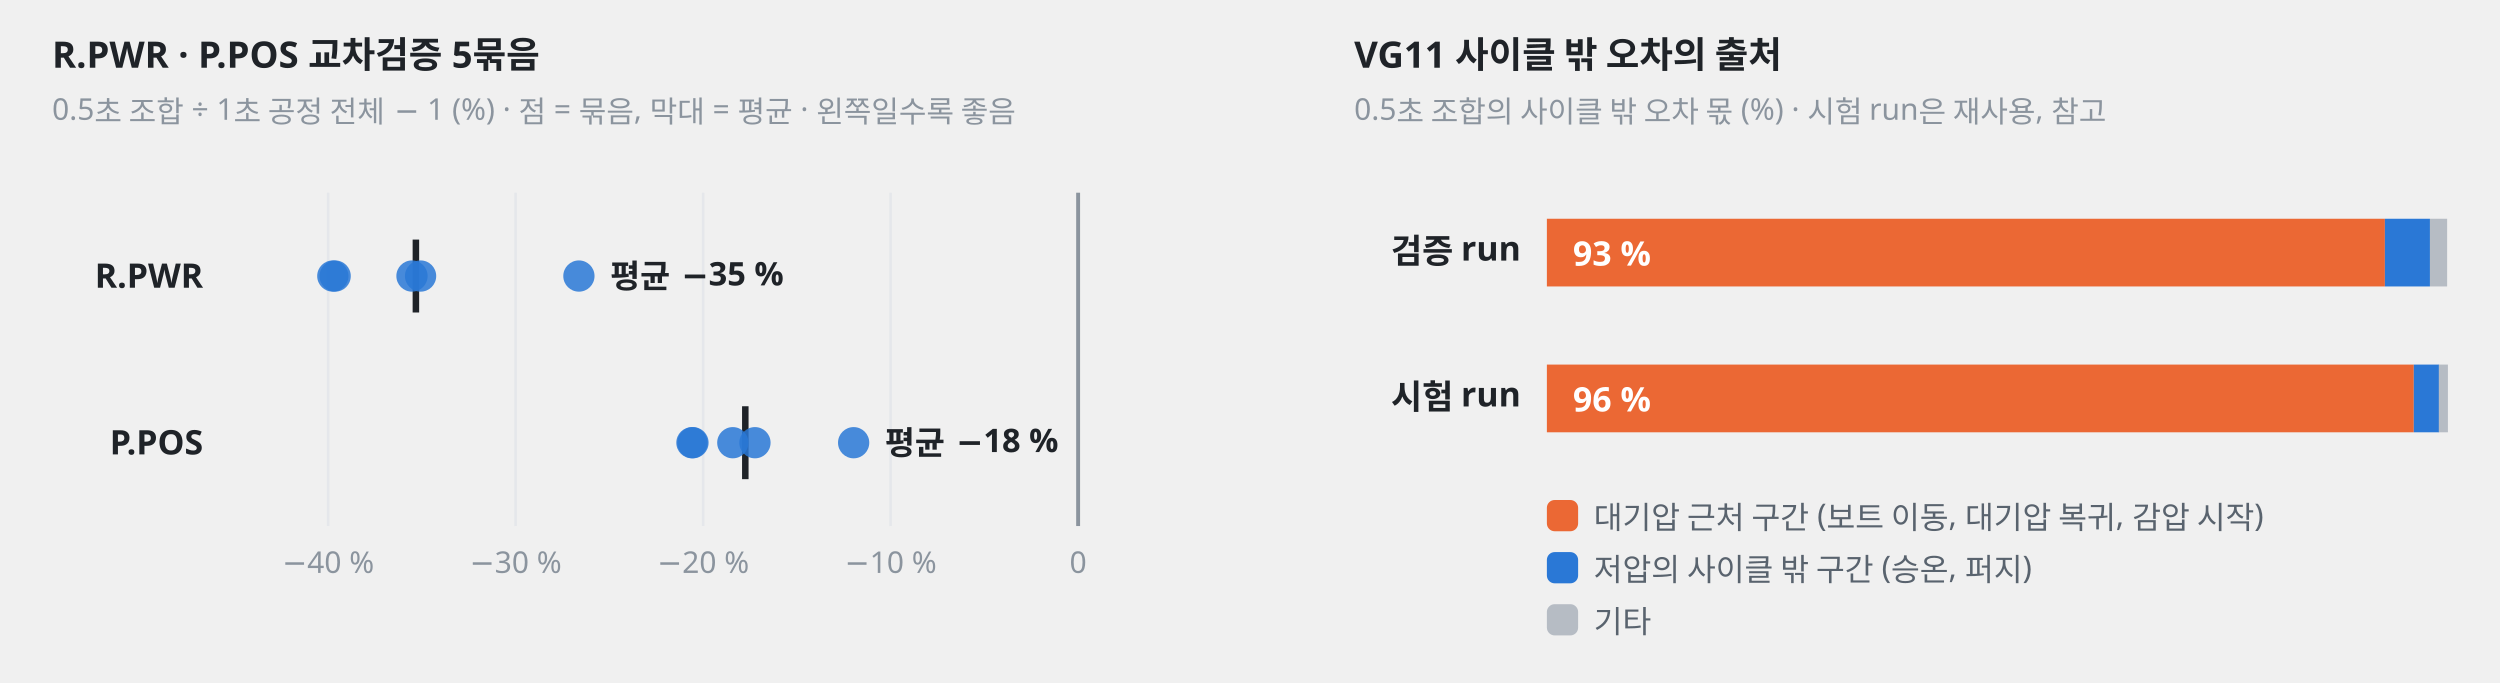
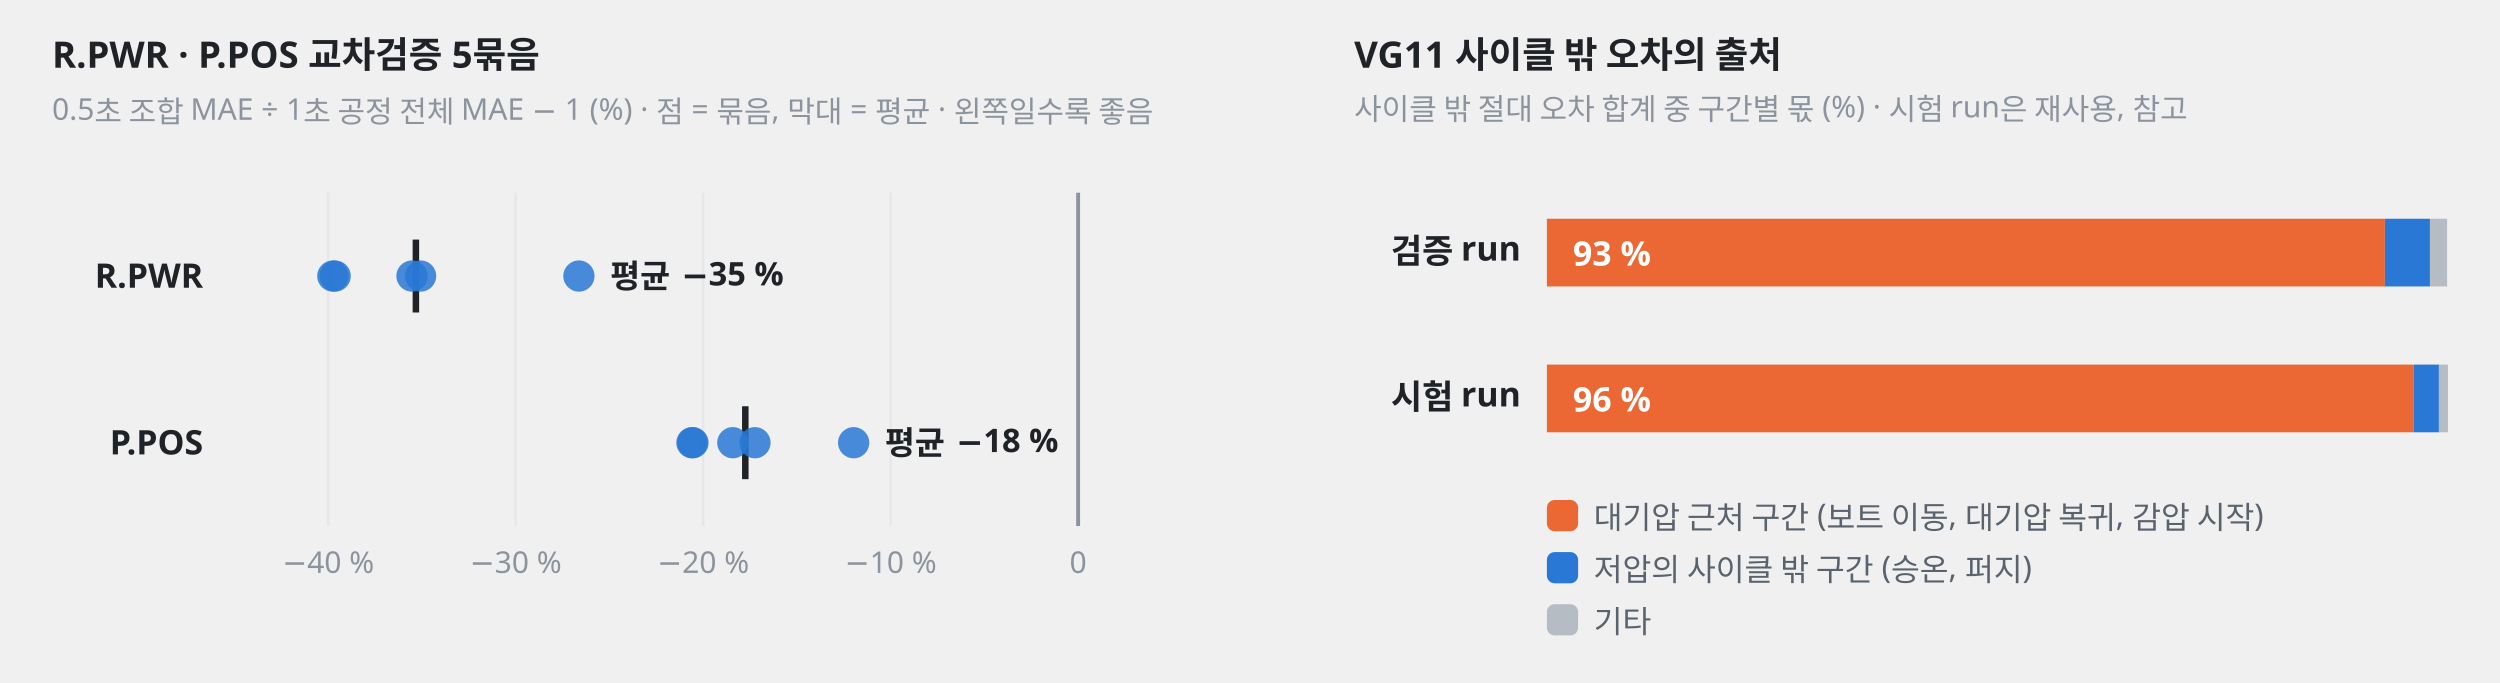
<svg xmlns="http://www.w3.org/2000/svg" width="960" height="262" viewBox="0 0 960 262" role="img" aria-label="R.PWR · P.POS 교차검증 결과와 VG11 사이클 밖 오차의 출처" font-family="'Pretendard','Apple SD Gothic Neo','Malgun Gothic','Noto Sans KR',system-ui,sans-serif">
  <text x="20.0" y="26.0" font-size="14" font-weight="700" fill="#1f2328" text-anchor="start" style="font-variant-numeric:tabular-nums">R.PWR · P.POS 교차검증 5묶음</text>
-   <text x="20.0" y="46.0" font-size="11.5" font-weight="400" fill="#8b949e" text-anchor="start" style="font-variant-numeric:tabular-nums">0.5초 조합 ÷ 1초 공정 전체 − 1 (%) · 점 = 묶음, 막대 = 평균 · 왼쪽일수록 좋음</text>
+   <text x="20.0" y="46.0" font-size="11.5" font-weight="400" fill="#8b949e" text-anchor="start" style="font-variant-numeric:tabular-nums">0.5초 조합 MAE ÷ 1초 공정 전체 MAE − 1 (%) · 점 = 묶음, 막대 = 평균 · 왼쪽일수록 좋음</text>
  <line x1="126.0" y1="74" x2="126.0" y2="202" stroke="#e5e7eb" stroke-width="1" />
  <text x="126.0" y="220.0" font-size="11.5" font-weight="400" fill="#8b949e" text-anchor="middle" style="font-variant-numeric:tabular-nums">−40 %</text>
  <line x1="198.0" y1="74" x2="198.0" y2="202" stroke="#e5e7eb" stroke-width="1" />
  <text x="198.0" y="220.0" font-size="11.5" font-weight="400" fill="#8b949e" text-anchor="middle" style="font-variant-numeric:tabular-nums">−30 %</text>
  <line x1="270.0" y1="74" x2="270.0" y2="202" stroke="#e5e7eb" stroke-width="1" />
  <text x="270.0" y="220.0" font-size="11.5" font-weight="400" fill="#8b949e" text-anchor="middle" style="font-variant-numeric:tabular-nums">−20 %</text>
  <line x1="342.0" y1="74" x2="342.0" y2="202" stroke="#e5e7eb" stroke-width="1" />
  <text x="342.0" y="220.0" font-size="11.5" font-weight="400" fill="#8b949e" text-anchor="middle" style="font-variant-numeric:tabular-nums">−10 %</text>
  <line x1="414.0" y1="74" x2="414.0" y2="202" stroke="#8b949e" stroke-width="1.5" />
  <text x="414.0" y="220.0" font-size="11.5" font-weight="400" fill="#8b949e" text-anchor="middle" style="font-variant-numeric:tabular-nums">0</text>
  <text x="78.0" y="110.5" font-size="13" font-weight="600" fill="#1f2328" text-anchor="end" style="font-variant-numeric:tabular-nums">R.PWR</text>
  <line x1="159.7" y1="92.0" x2="159.7" y2="120.0" stroke="#1f2328" stroke-width="2.5" />
  <circle cx="128.7" cy="106.0" r="6" fill="#2a78d6" fill-opacity="0.85" />
  <circle cx="158.2" cy="106.0" r="6" fill="#2a78d6" fill-opacity="0.85" />
  <circle cx="127.8" cy="106.0" r="6" fill="#2a78d6" fill-opacity="0.85" />
  <circle cx="222.3" cy="106.0" r="6" fill="#2a78d6" fill-opacity="0.85" />
  <circle cx="161.5" cy="106.0" r="6" fill="#2a78d6" fill-opacity="0.85" />
  <text x="234.3" y="110.5" font-size="12.5" font-weight="700" fill="#1f2328" text-anchor="start" style="font-variant-numeric:tabular-nums">평균 −35 %</text>
  <text x="78.0" y="174.5" font-size="13" font-weight="600" fill="#1f2328" text-anchor="end" style="font-variant-numeric:tabular-nums">P.POS</text>
  <line x1="286.2" y1="156.0" x2="286.2" y2="184.0" stroke="#1f2328" stroke-width="2.5" />
  <circle cx="265.7" cy="170.0" r="6" fill="#2a78d6" fill-opacity="0.85" />
  <circle cx="281.4" cy="170.0" r="6" fill="#2a78d6" fill-opacity="0.85" />
  <circle cx="266.1" cy="170.0" r="6" fill="#2a78d6" fill-opacity="0.85" />
  <circle cx="327.8" cy="170.0" r="6" fill="#2a78d6" fill-opacity="0.85" />
  <circle cx="289.9" cy="170.0" r="6" fill="#2a78d6" fill-opacity="0.85" />
  <text x="339.8" y="174.5" font-size="12.5" font-weight="700" fill="#1f2328" text-anchor="start" style="font-variant-numeric:tabular-nums">평균 −18 %</text>
  <text x="520.0" y="26.0" font-size="14" font-weight="700" fill="#1f2328" text-anchor="start" style="font-variant-numeric:tabular-nums">VG11 사이클 밖 오차의 출처</text>
-   <text x="520.0" y="46.0" font-size="11.5" font-weight="400" fill="#8b949e" text-anchor="start" style="font-variant-numeric:tabular-nums">0.5초 조합의 사이클 밖 오차 몫 (%) · 시험 run은 재사용, 참고</text>
+   <text x="520.0" y="46.0" font-size="11.5" font-weight="400" fill="#8b949e" text-anchor="start" style="font-variant-numeric:tabular-nums">사이클 밖 절대 오차 합계 중 구간별 몫 (%) · 시험 run은 재사용, 참고</text>
  <text x="584.0" y="101.0" font-size="13" font-weight="600" fill="#1f2328" text-anchor="end" style="font-variant-numeric:tabular-nums">검증 run</text>
  <rect x="594.0" y="84" width="321.8" height="26" fill="#eb6834" />
  <text x="604.0" y="102.0" font-size="13" font-weight="700" fill="#ffffff" text-anchor="start" style="font-variant-numeric:tabular-nums">93 %</text>
  <rect x="915.8" y="84" width="17.3" height="26" fill="#2a78d6" />
  <rect x="933.1" y="84" width="6.6" height="26" fill="#b6bcc4" />
  <text x="584.0" y="157.0" font-size="13" font-weight="600" fill="#1f2328" text-anchor="end" style="font-variant-numeric:tabular-nums">시험 run</text>
  <rect x="594.0" y="140" width="332.9" height="26" fill="#eb6834" />
  <text x="604.0" y="158.0" font-size="13" font-weight="700" fill="#ffffff" text-anchor="start" style="font-variant-numeric:tabular-nums">96 %</text>
  <rect x="926.9" y="140" width="9.7" height="26" fill="#2a78d6" />
  <rect x="936.5" y="140" width="3.5" height="26" fill="#b6bcc4" />
  <rect x="594" y="192" width="12" height="12" rx="3" fill="#eb6834" />
  <text x="612.0" y="203.0" font-size="12" font-weight="400" fill="#59636e" text-anchor="start" style="font-variant-numeric:tabular-nums">대기압 근처 구간 (보트 이동, 대기압 복귀, 감압 시작)</text>
  <rect x="594" y="212" width="12" height="12" rx="3" fill="#2a78d6" />
  <text x="612.0" y="223.0" font-size="12" font-weight="400" fill="#59636e" text-anchor="start" style="font-variant-numeric:tabular-nums">저압의 사이클 밖 구간 (승온, 퍼지)</text>
  <rect x="594" y="232" width="12" height="12" rx="3" fill="#b6bcc4" />
  <text x="612.0" y="243.0" font-size="12" font-weight="400" fill="#59636e" text-anchor="start" style="font-variant-numeric:tabular-nums">기타</text>
</svg>
